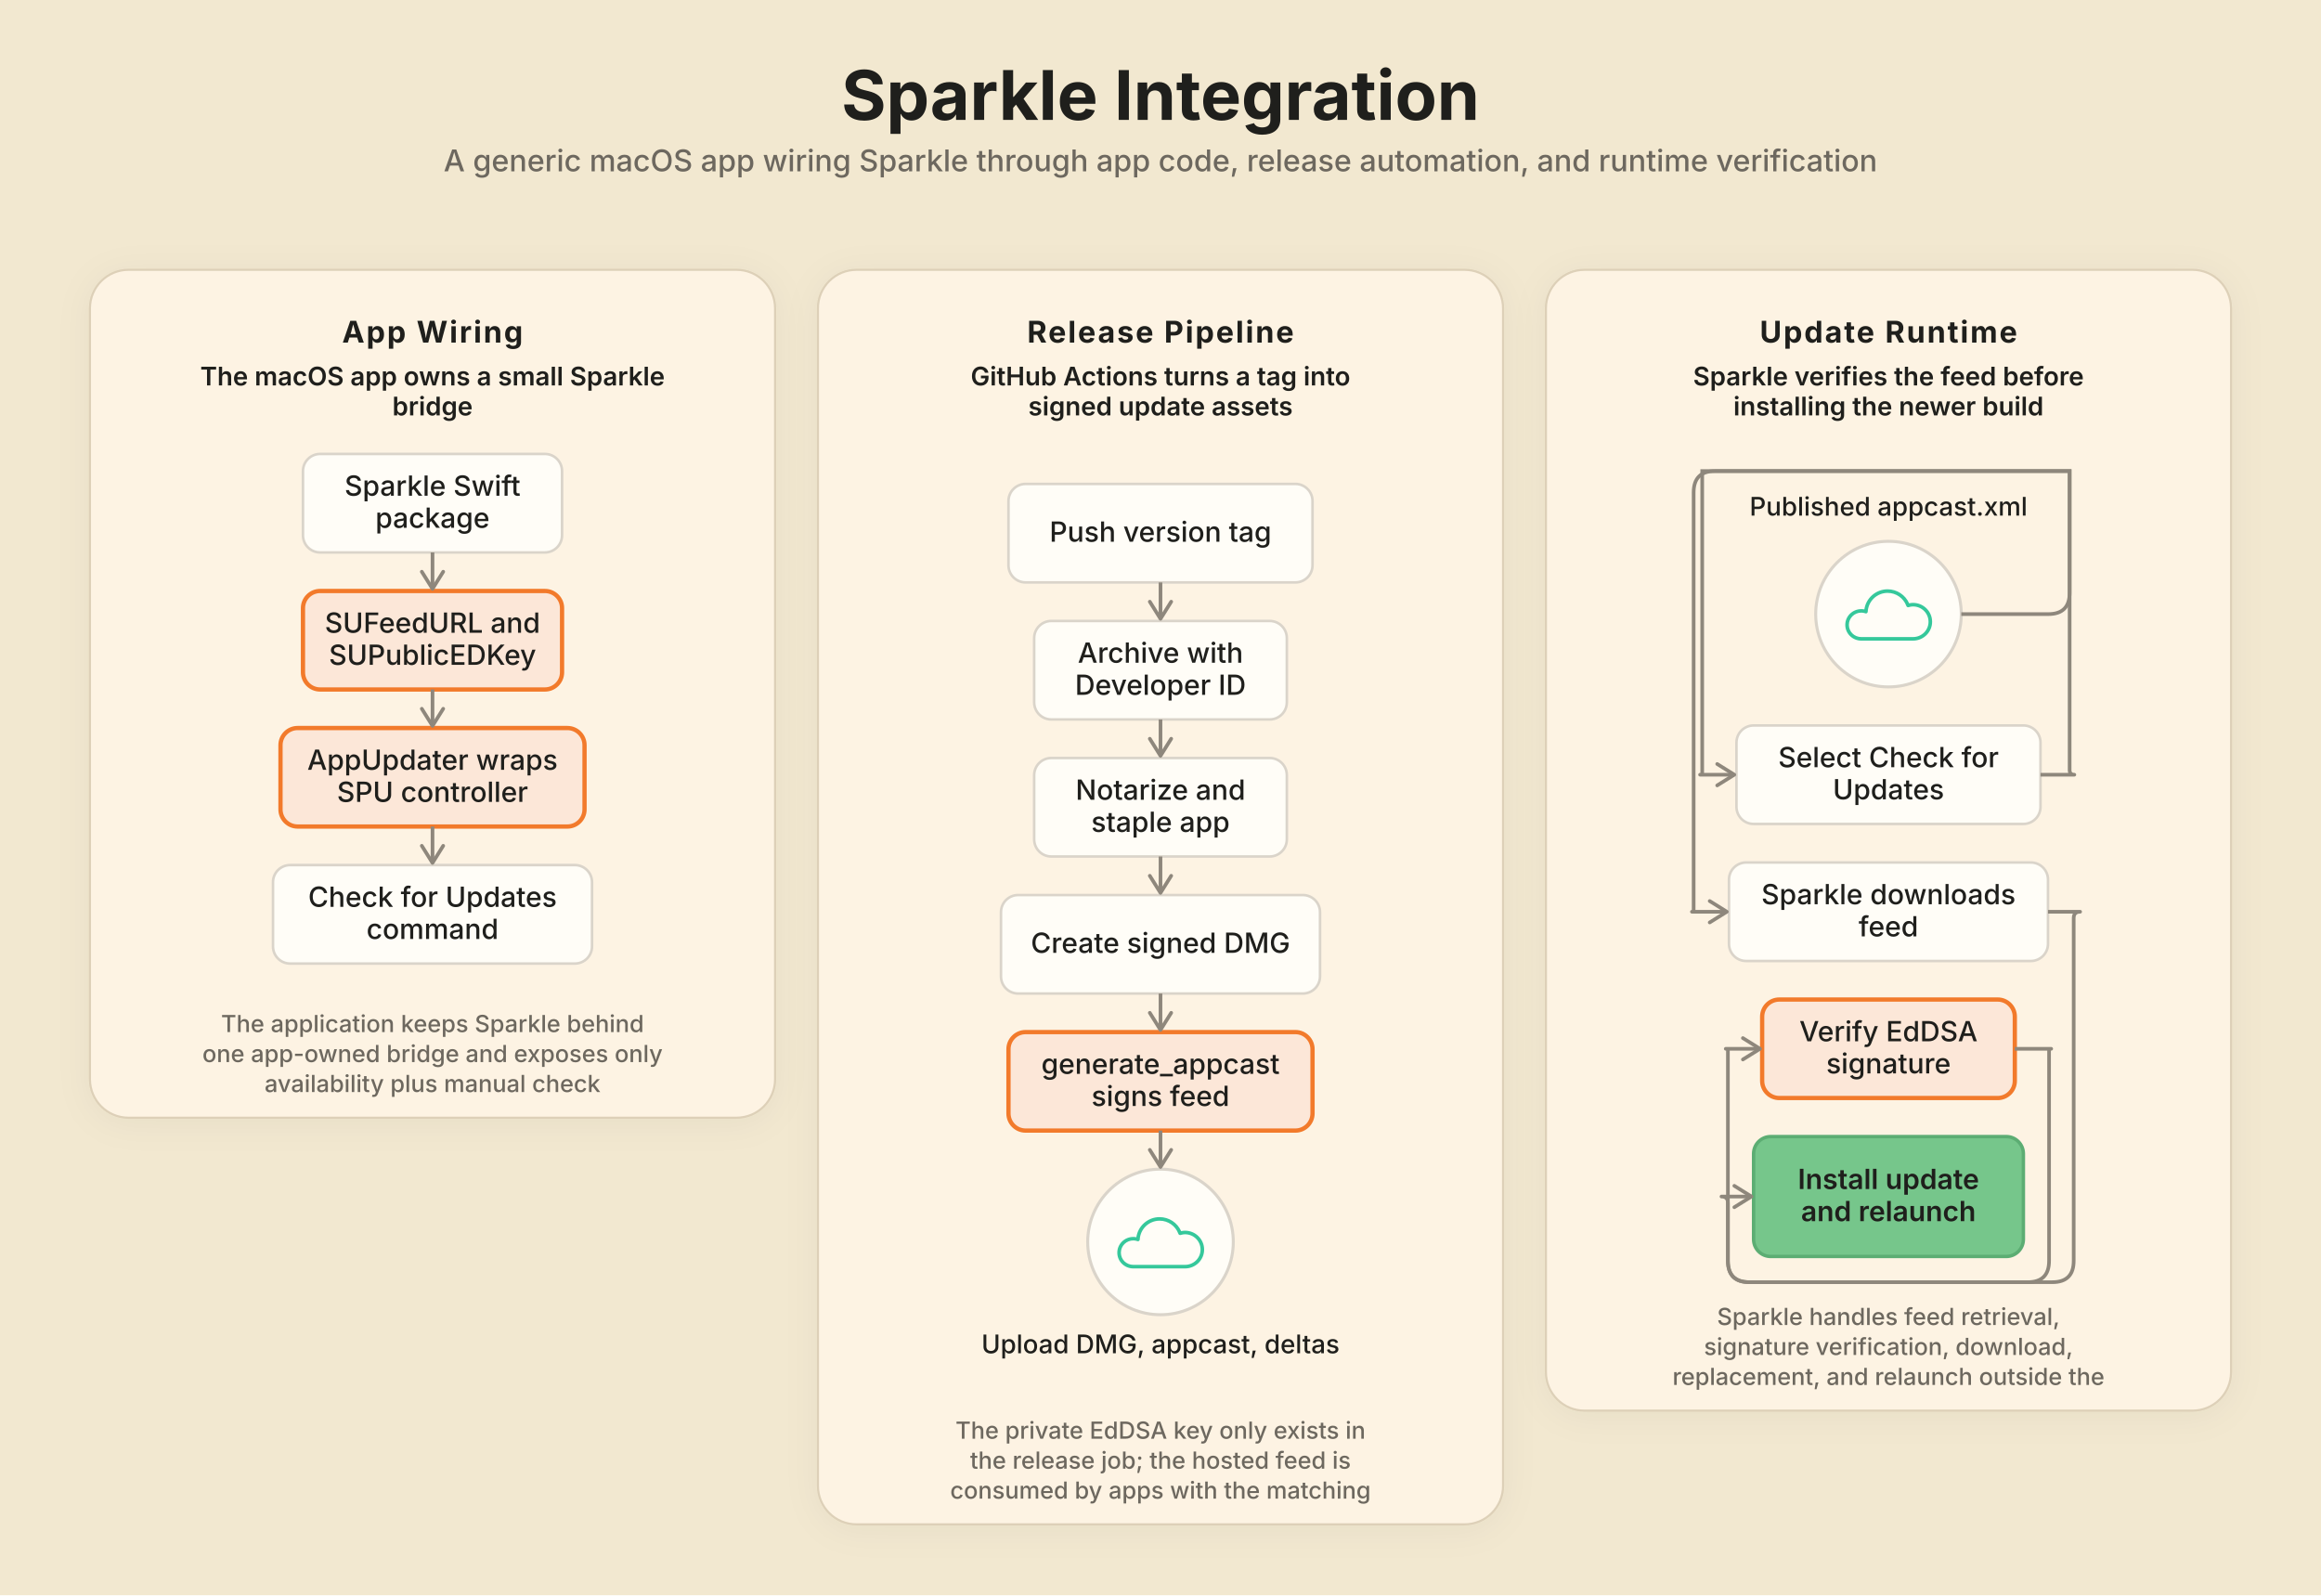
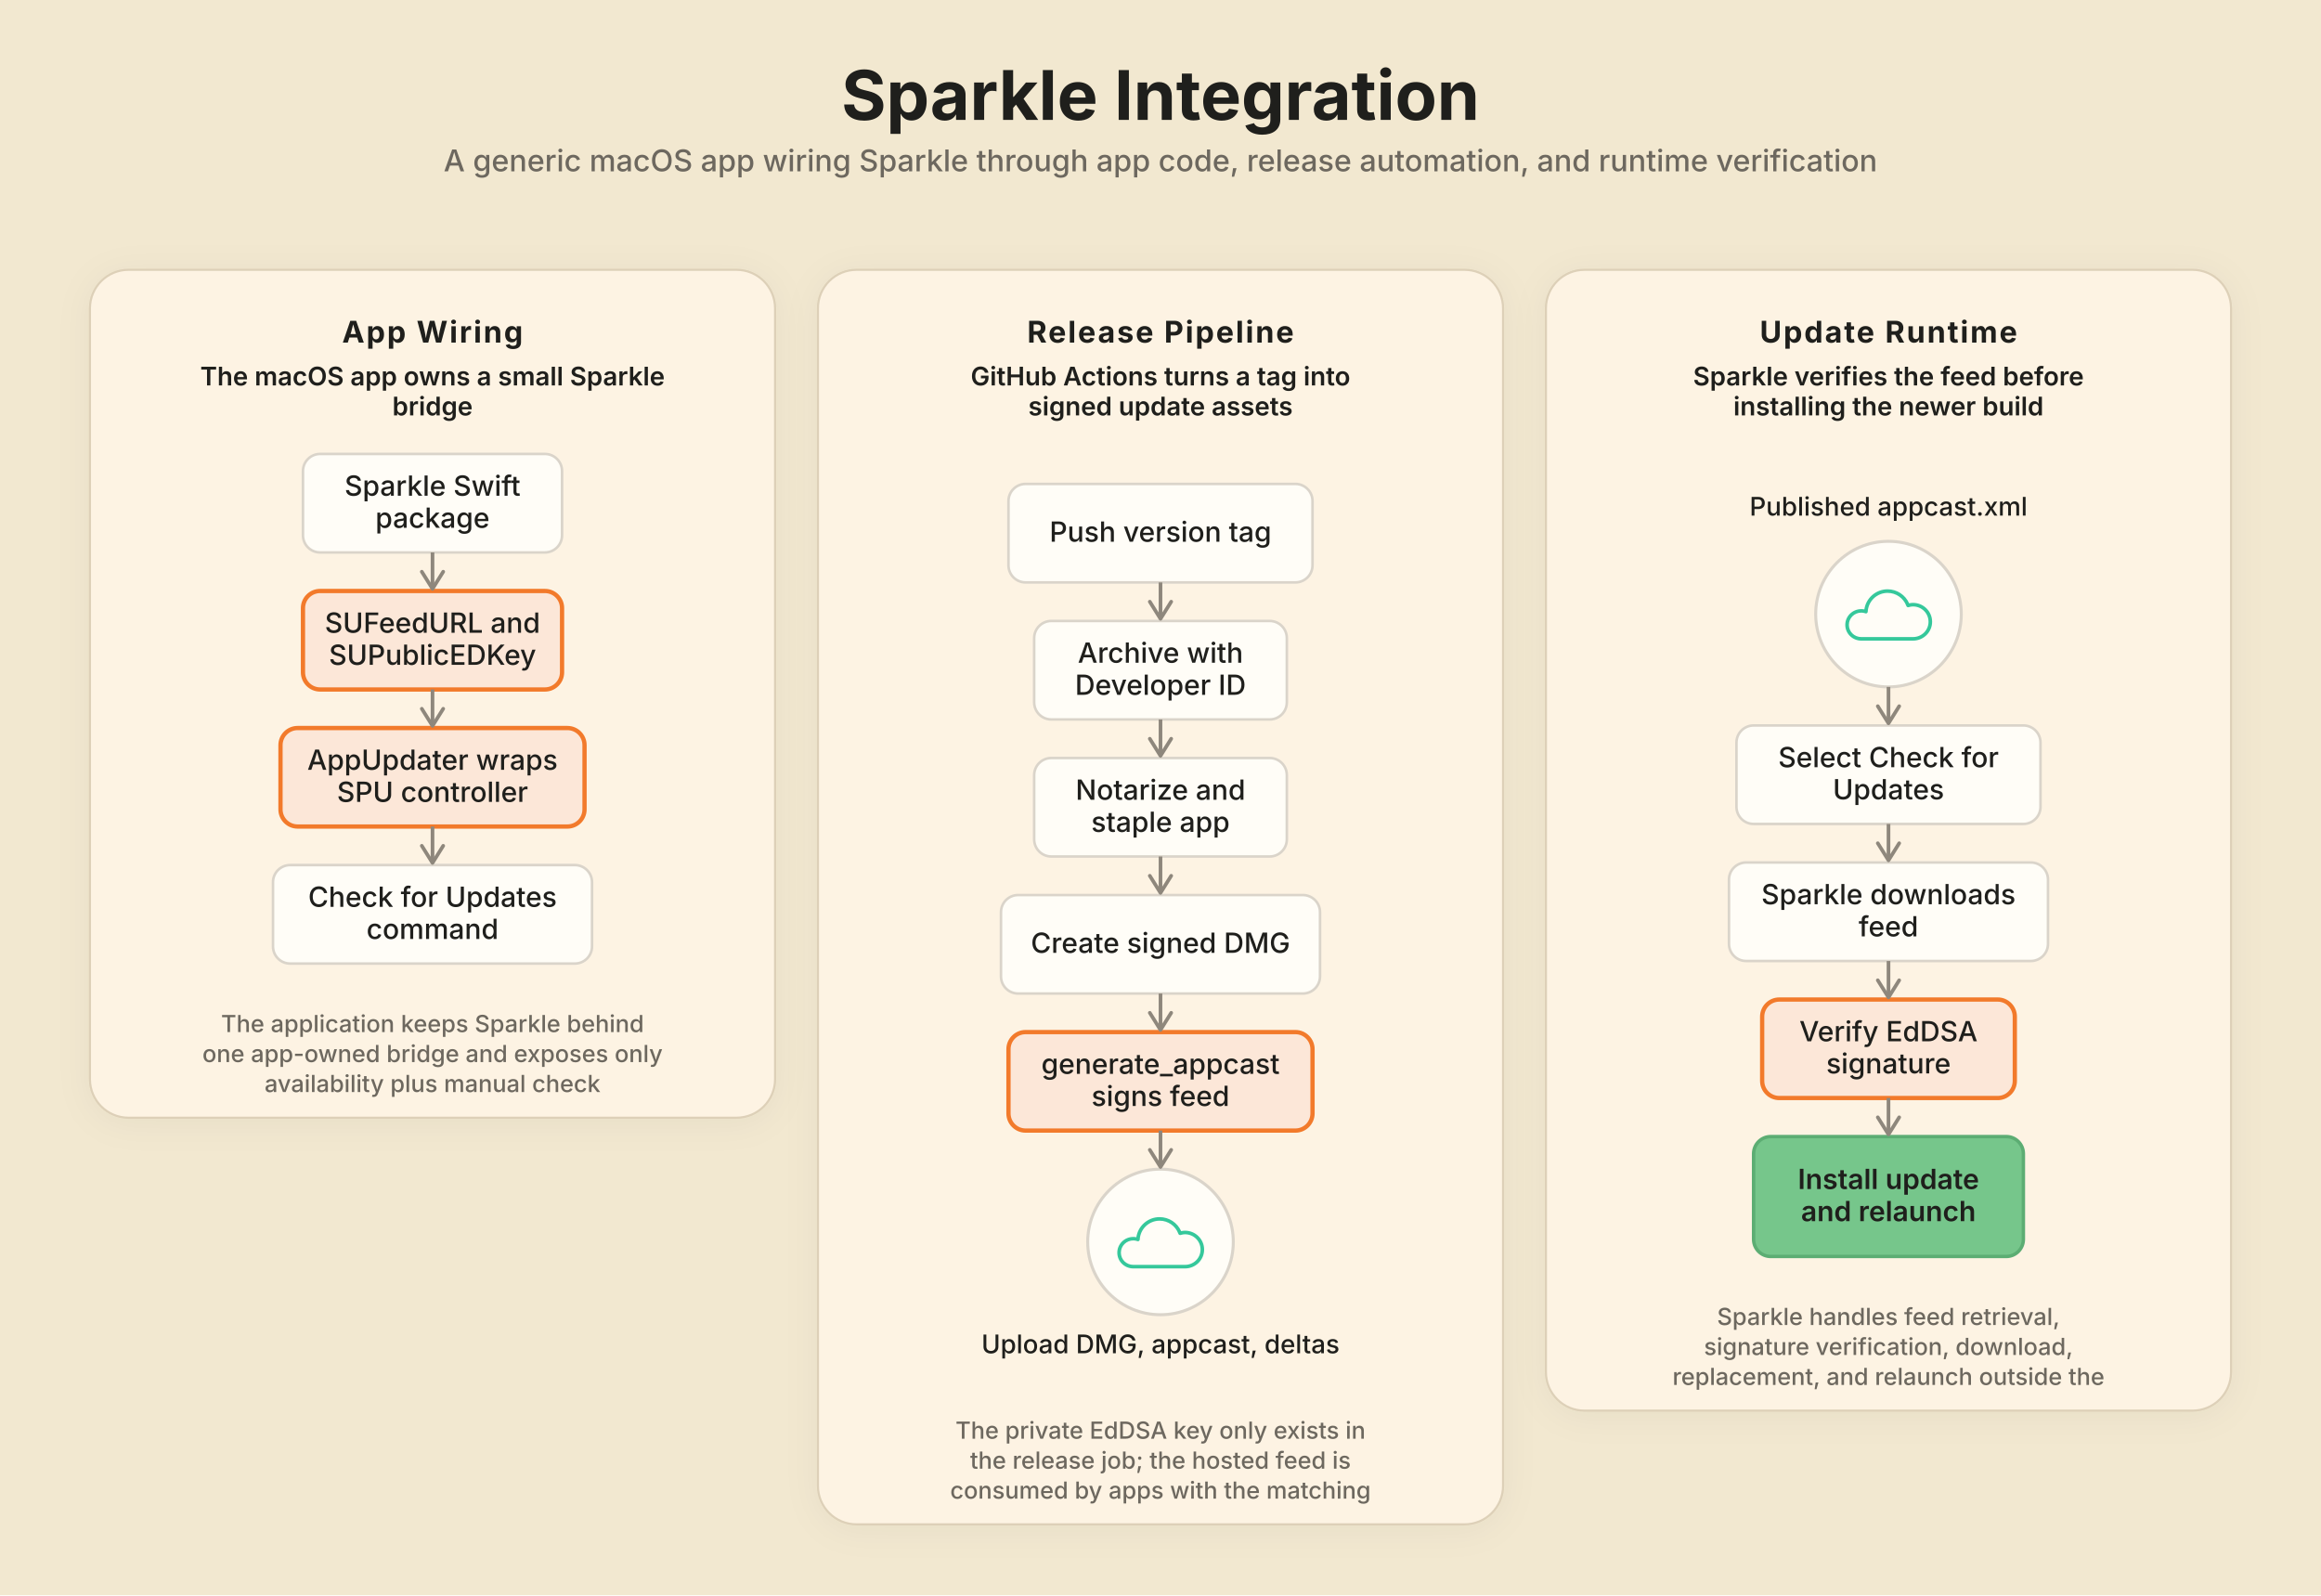
<svg xmlns="http://www.w3.org/2000/svg" width="1084" height="745" viewBox="0 0 1084 745" role="img" aria-label="Sparkle Integration">
  <defs>
    <filter id="panelShadow" x="-10%" y="-10%" width="120%" height="140%">
      <feDropShadow dx="0" dy="2" stdDeviation="8" flood-color="rgba(0,0,0,0.05)" />
    </filter>
    <marker id="arrow-warm-neutral" viewBox="0 0 11 12" markerWidth="11" markerHeight="12" refX="9.5" refY="6" orient="auto" markerUnits="userSpaceOnUse" overflow="visible">
      <path d="M 1.5 1.0 L 9.5 6 L 1.5 11.0" fill="none" stroke="#8E877C" stroke-width="1.7" stroke-linecap="round" stroke-linejoin="round" />
    </marker>
  </defs>
  <rect width="1084" height="745" fill="#F2E8D0" />
  <text x="542.0" y="56" text-anchor="middle" font-family="Inter, ui-sans-serif, system-ui, sans-serif" font-size="32" font-weight="700" fill="#1F1F1C">Sparkle Integration</text>
  <text x="542.0" y="80" text-anchor="middle" font-family="Inter, ui-sans-serif, system-ui, sans-serif" font-size="14" font-weight="500" fill="#6D685F">A generic macOS app wiring Sparkle through app code, release automation, and runtime verification</text>
  <rect x="42.0" y="126.0" width="320.0" height="396.0" rx="18" fill="#FDF3E3" stroke="#DDD0B8" filter="url(#panelShadow)" />
  <text x="202.0" y="160.0" text-anchor="middle" font-family="Inter, ui-sans-serif, system-ui, sans-serif" font-size="14" font-weight="700" letter-spacing="0.06em" fill="#1F1F1C">App Wiring</text>
  <text x="202.0" y="180.0" text-anchor="middle" font-family="Inter, ui-sans-serif, system-ui, sans-serif" font-size="12" font-weight="600" fill="#1F1F1C">The macOS app owns a small Sparkle</text>
  <text x="202.0" y="194.0" text-anchor="middle" font-family="Inter, ui-sans-serif, system-ui, sans-serif" font-size="12" font-weight="600" fill="#1F1F1C">bridge</text>
  <text x="202.0" y="482.0" text-anchor="middle" font-family="Inter, ui-sans-serif, system-ui, sans-serif" font-size="11" font-weight="500" fill="#6D685F">The application keeps Sparkle behind</text>
  <text x="202.0" y="496.0" text-anchor="middle" font-family="Inter, ui-sans-serif, system-ui, sans-serif" font-size="11" font-weight="500" fill="#6D685F">one app-owned bridge and exposes only</text>
  <text x="202.0" y="510.0" text-anchor="middle" font-family="Inter, ui-sans-serif, system-ui, sans-serif" font-size="11" font-weight="500" fill="#6D685F">availability plus manual check</text>
  <rect x="382.0" y="126.0" width="320.0" height="585.9" rx="18" fill="#FDF3E3" stroke="#DDD0B8" filter="url(#panelShadow)" />
  <text x="542.0" y="160.0" text-anchor="middle" font-family="Inter, ui-sans-serif, system-ui, sans-serif" font-size="14" font-weight="700" letter-spacing="0.06em" fill="#1F1F1C">Release Pipeline</text>
  <text x="542.0" y="180.0" text-anchor="middle" font-family="Inter, ui-sans-serif, system-ui, sans-serif" font-size="12" font-weight="600" fill="#1F1F1C">GitHub Actions turns a tag into</text>
  <text x="542.0" y="194.0" text-anchor="middle" font-family="Inter, ui-sans-serif, system-ui, sans-serif" font-size="12" font-weight="600" fill="#1F1F1C">signed update assets</text>
  <text x="542.0" y="671.9" text-anchor="middle" font-family="Inter, ui-sans-serif, system-ui, sans-serif" font-size="11" font-weight="500" fill="#6D685F">The private EdDSA key only exists in</text>
  <text x="542.0" y="685.9" text-anchor="middle" font-family="Inter, ui-sans-serif, system-ui, sans-serif" font-size="11" font-weight="500" fill="#6D685F">the release job; the hosted feed is</text>
  <text x="542.0" y="699.9" text-anchor="middle" font-family="Inter, ui-sans-serif, system-ui, sans-serif" font-size="11" font-weight="500" fill="#6D685F">consumed by apps with the matching</text>
  <rect x="722.0" y="126.0" width="320.0" height="532.8" rx="18" fill="#FDF3E3" stroke="#DDD0B8" filter="url(#panelShadow)" />
  <text x="882.0" y="160.0" text-anchor="middle" font-family="Inter, ui-sans-serif, system-ui, sans-serif" font-size="14" font-weight="700" letter-spacing="0.06em" fill="#1F1F1C">Update Runtime</text>
  <text x="882.0" y="180.0" text-anchor="middle" font-family="Inter, ui-sans-serif, system-ui, sans-serif" font-size="12" font-weight="600" fill="#1F1F1C">Sparkle verifies the feed before</text>
  <text x="882.0" y="194.0" text-anchor="middle" font-family="Inter, ui-sans-serif, system-ui, sans-serif" font-size="12" font-weight="600" fill="#1F1F1C">installing the newer build</text>
  <text x="882.0" y="618.8" text-anchor="middle" font-family="Inter, ui-sans-serif, system-ui, sans-serif" font-size="11" font-weight="500" fill="#6D685F">Sparkle handles feed retrieval,</text>
  <text x="882.0" y="632.8" text-anchor="middle" font-family="Inter, ui-sans-serif, system-ui, sans-serif" font-size="11" font-weight="500" fill="#6D685F">signature verification, download,</text>
  <text x="882.0" y="646.8" text-anchor="middle" font-family="Inter, ui-sans-serif, system-ui, sans-serif" font-size="11" font-weight="500" fill="#6D685F">replacement, and relaunch outside the</text>
  <rect x="141.5" y="212.0" width="121.0" height="46.0" rx="8" fill="#FFFDF7" stroke="#DAD4CA" stroke-width="1.2" />
  <text x="202.0" y="231.5" text-anchor="middle" font-family="Inter, ui-sans-serif, system-ui, sans-serif" font-size="13" font-weight="500" fill="#1F1F1C">Sparkle Swift</text>
  <text x="202.0" y="246.5" text-anchor="middle" font-family="Inter, ui-sans-serif, system-ui, sans-serif" font-size="13" font-weight="500" fill="#1F1F1C">package</text>
  <rect x="471.0" y="226.0" width="142.0" height="46.0" rx="8" fill="#FFFDF7" stroke="#DAD4CA" stroke-width="1.2" />
  <text x="542.0" y="253.0" text-anchor="middle" font-family="Inter, ui-sans-serif, system-ui, sans-serif" font-size="13" font-weight="500" fill="#1F1F1C">Push version tag</text>
  <circle cx="882.0" cy="286.8" r="34.0" fill="#FFFDF7" stroke="#DAD4CA" stroke-width="1.4" />
  <path d="M77.258,37.494c-1.375,0-2.764,0.164-4.276,0.511c-4.115-9.401-13.534-15.606-23.957-15.606 c-13.11,0-24.034,9.643-25.863,22.363c-1.114-0.215-2.249-0.323-3.395-0.323c-9.824,0-17.816,7.759-17.816,17.529 C1.95,71.74,9.942,79.5,19.767,79.5h57.491c11.726,0,21.266-9.308,21.266-20.981C98.523,46.82,88.983,37.494,77.258,37.494z M77.258,75.5H19.767c-7.618,0-13.816-5.966-13.816-13.532c0-7.565,6.198-13.625,13.816-13.625c1.401,0,2.782,0.255,4.093,0.663 l0.458,0.169c0.591,0.186,1.234,0.102,1.745-0.25c0.51-0.354,0.826-0.918,0.857-1.537c0.595-11.772,10.304-20.992,22.104-20.992 c9.319,0,17.689,5.851,20.828,14.557c0.063,0.175,0.15,0.34,0.26,0.491l0.078,0.109c0.497,0.691,1.378,0.992,2.195,0.748 c1.863-0.558,3.365-0.806,4.872-0.806c9.521,0,17.266,7.532,17.266,17.024C94.523,67.987,86.778,75.5,77.258,75.5z" fill="#35C89B" transform="translate(861.0 265.8) scale(0.420)" />
  <text x="882.0" y="240.8" text-anchor="middle" font-family="Inter, ui-sans-serif, system-ui, sans-serif" font-size="12" font-weight="500" fill="#1F1F1C">Published appcast.xml</text>
  <rect x="141.5" y="276.0" width="121.0" height="46.0" rx="8" fill="#FCE7D8" stroke="#F27A2B" stroke-width="2" />
  <text x="202.0" y="295.5" text-anchor="middle" font-family="Inter, ui-sans-serif, system-ui, sans-serif" font-size="13" font-weight="500" fill="#1F1F1C">SUFeedURL and</text>
  <text x="202.0" y="310.5" text-anchor="middle" font-family="Inter, ui-sans-serif, system-ui, sans-serif" font-size="13" font-weight="500" fill="#1F1F1C">SUPublicEDKey</text>
  <rect x="483.0" y="290.0" width="118.0" height="46.0" rx="8" fill="#FFFDF7" stroke="#DAD4CA" stroke-width="1.2" />
  <text x="542.0" y="309.5" text-anchor="middle" font-family="Inter, ui-sans-serif, system-ui, sans-serif" font-size="13" font-weight="500" fill="#1F1F1C">Archive with</text>
  <text x="542.0" y="324.5" text-anchor="middle" font-family="Inter, ui-sans-serif, system-ui, sans-serif" font-size="13" font-weight="500" fill="#1F1F1C">Developer ID</text>
  <rect x="811.0" y="338.8" width="142.0" height="46.0" rx="8" fill="#FFFDF7" stroke="#DAD4CA" stroke-width="1.2" />
  <text x="882.0" y="358.3" text-anchor="middle" font-family="Inter, ui-sans-serif, system-ui, sans-serif" font-size="13" font-weight="500" fill="#1F1F1C">Select Check for</text>
  <text x="882.0" y="373.3" text-anchor="middle" font-family="Inter, ui-sans-serif, system-ui, sans-serif" font-size="13" font-weight="500" fill="#1F1F1C">Updates</text>
  <rect x="131.0" y="340.0" width="142.0" height="46.0" rx="8" fill="#FCE7D8" stroke="#F27A2B" stroke-width="2" />
  <text x="202.0" y="359.5" text-anchor="middle" font-family="Inter, ui-sans-serif, system-ui, sans-serif" font-size="13" font-weight="500" fill="#1F1F1C">AppUpdater wraps</text>
  <text x="202.0" y="374.5" text-anchor="middle" font-family="Inter, ui-sans-serif, system-ui, sans-serif" font-size="13" font-weight="500" fill="#1F1F1C">SPU controller</text>
  <rect x="483.0" y="354.0" width="118.0" height="46.0" rx="8" fill="#FFFDF7" stroke="#DAD4CA" stroke-width="1.2" />
  <text x="542.0" y="373.5" text-anchor="middle" font-family="Inter, ui-sans-serif, system-ui, sans-serif" font-size="13" font-weight="500" fill="#1F1F1C">Notarize and</text>
  <text x="542.0" y="388.5" text-anchor="middle" font-family="Inter, ui-sans-serif, system-ui, sans-serif" font-size="13" font-weight="500" fill="#1F1F1C">staple app</text>
  <rect x="807.5" y="402.8" width="149.0" height="46.0" rx="8" fill="#FFFDF7" stroke="#DAD4CA" stroke-width="1.2" />
  <text x="882.0" y="422.3" text-anchor="middle" font-family="Inter, ui-sans-serif, system-ui, sans-serif" font-size="13" font-weight="500" fill="#1F1F1C">Sparkle downloads</text>
  <text x="882.0" y="437.3" text-anchor="middle" font-family="Inter, ui-sans-serif, system-ui, sans-serif" font-size="13" font-weight="500" fill="#1F1F1C">feed</text>
  <rect x="127.5" y="404.0" width="149.0" height="46.0" rx="8" fill="#FFFDF7" stroke="#DAD4CA" stroke-width="1.2" />
  <text x="202.0" y="423.5" text-anchor="middle" font-family="Inter, ui-sans-serif, system-ui, sans-serif" font-size="13" font-weight="500" fill="#1F1F1C">Check for Updates</text>
  <text x="202.0" y="438.5" text-anchor="middle" font-family="Inter, ui-sans-serif, system-ui, sans-serif" font-size="13" font-weight="500" fill="#1F1F1C">command</text>
  <rect x="467.5" y="418.0" width="149.0" height="46.0" rx="8" fill="#FFFDF7" stroke="#DAD4CA" stroke-width="1.2" />
  <text x="542.0" y="445.0" text-anchor="middle" font-family="Inter, ui-sans-serif, system-ui, sans-serif" font-size="13" font-weight="500" fill="#1F1F1C">Create signed DMG</text>
  <rect x="823.0" y="466.8" width="118.0" height="46.0" rx="8" fill="#FCE7D8" stroke="#F27A2B" stroke-width="2" />
  <text x="882.0" y="486.3" text-anchor="middle" font-family="Inter, ui-sans-serif, system-ui, sans-serif" font-size="13" font-weight="500" fill="#1F1F1C">Verify EdDSA</text>
  <text x="882.0" y="501.3" text-anchor="middle" font-family="Inter, ui-sans-serif, system-ui, sans-serif" font-size="13" font-weight="500" fill="#1F1F1C">signature</text>
  <rect x="471.0" y="482.0" width="142.0" height="46.0" rx="8" fill="#FCE7D8" stroke="#F27A2B" stroke-width="2" />
  <text x="542.0" y="501.5" text-anchor="middle" font-family="Inter, ui-sans-serif, system-ui, sans-serif" font-size="13" font-weight="500" fill="#1F1F1C">generate_appcast</text>
  <text x="542.0" y="516.5" text-anchor="middle" font-family="Inter, ui-sans-serif, system-ui, sans-serif" font-size="13" font-weight="500" fill="#1F1F1C">signs feed</text>
  <rect x="819.0" y="530.8" width="126.0" height="56.0" rx="8" fill="#76C68B" stroke="#5CAD73" stroke-width="1.6" />
  <text x="882.0" y="555.3" text-anchor="middle" font-family="Inter, ui-sans-serif, system-ui, sans-serif" font-size="13" font-weight="600" fill="#1F1F1C">Install update</text>
  <text x="882.0" y="570.3" text-anchor="middle" font-family="Inter, ui-sans-serif, system-ui, sans-serif" font-size="13" font-weight="600" fill="#1F1F1C">and relaunch</text>
  <circle cx="542.0" cy="580.0" r="34.0" fill="#FFFDF7" stroke="#DAD4CA" stroke-width="1.4" />
  <path d="M77.258,37.494c-1.375,0-2.764,0.164-4.276,0.511c-4.115-9.401-13.534-15.606-23.957-15.606 c-13.11,0-24.034,9.643-25.863,22.363c-1.114-0.215-2.249-0.323-3.395-0.323c-9.824,0-17.816,7.759-17.816,17.529 C1.95,71.74,9.942,79.5,19.767,79.5h57.491c11.726,0,21.266-9.308,21.266-20.981C98.523,46.82,88.983,37.494,77.258,37.494z M77.258,75.5H19.767c-7.618,0-13.816-5.966-13.816-13.532c0-7.565,6.198-13.625,13.816-13.625c1.401,0,2.782,0.255,4.093,0.663 l0.458,0.169c0.591,0.186,1.234,0.102,1.745-0.25c0.51-0.354,0.826-0.918,0.857-1.537c0.595-11.772,10.304-20.992,22.104-20.992 c9.319,0,17.689,5.851,20.828,14.557c0.063,0.175,0.15,0.34,0.26,0.491l0.078,0.109c0.497,0.691,1.378,0.992,2.195,0.748 c1.863-0.558,3.365-0.806,4.872-0.806c9.521,0,17.266,7.532,17.266,17.024C94.523,67.987,86.778,75.5,77.258,75.5z" fill="#35C89B" transform="translate(521.0 559.0) scale(0.420)" />
  <text x="542.0" y="632.0" text-anchor="middle" font-family="Inter, ui-sans-serif, system-ui, sans-serif" font-size="12" font-weight="500" fill="#1F1F1C">Upload DMG, appcast, deltas</text>
  <path d="M 202.0 258.0 L 202.0 275.0" fill="none" stroke="#8E877C" stroke-width="1.7" marker-end="url(#arrow-warm-neutral)" />
  <path d="M 202.0 322.0 L 202.0 339.0" fill="none" stroke="#8E877C" stroke-width="1.7" marker-end="url(#arrow-warm-neutral)" />
  <path d="M 202.0 386.0 L 202.0 403.0" fill="none" stroke="#8E877C" stroke-width="1.7" marker-end="url(#arrow-warm-neutral)" />
  <path d="M 542.0 272.0 L 542.0 289.0" fill="none" stroke="#8E877C" stroke-width="1.7" marker-end="url(#arrow-warm-neutral)" />
  <path d="M 542.0 336.0 L 542.0 353.0" fill="none" stroke="#8E877C" stroke-width="1.7" marker-end="url(#arrow-warm-neutral)" />
  <path d="M 542.0 400.0 L 542.0 417.0" fill="none" stroke="#8E877C" stroke-width="1.7" marker-end="url(#arrow-warm-neutral)" />
  <path d="M 542.0 464.0 L 542.0 481.0" fill="none" stroke="#8E877C" stroke-width="1.7" marker-end="url(#arrow-warm-neutral)" />
  <path d="M 542.0 528.0 L 542.0 545.0" fill="none" stroke="#8E877C" stroke-width="1.7" marker-end="url(#arrow-warm-neutral)" />
-   <path d="M 916.0 286.8 L 956.6 286.8 Q 966.6 286.8 966.6 276.8 L 966.6 220.0 Q 966.6 220.0 966.6 220.0 L 795.0 220.0 Q 795.0 220.0 795.0 220.0 L 795.0 360.8 Q 795.0 361.8 794.0 361.8 L 794.0 361.8 Q 793.0 361.8 794.0 361.8 L 810.0 361.8" fill="none" stroke="#8E877C" stroke-width="1.7" marker-end="url(#arrow-warm-neutral)" />
-   <path d="M 953.0 361.8 L 968.8 361.8 Q 971.0 361.8 968.8 361.8 L 968.8 361.8 Q 966.6 361.8 966.6 359.6 L 966.6 220.0 Q 966.6 220.0 966.6 220.0 L 801.0 220.0 Q 791.0 220.0 791.0 230.0 L 791.0 425.1 Q 791.0 425.8 790.2 425.8 L 790.2 425.8 Q 789.5 425.8 790.2 425.8 L 806.5 425.8" fill="none" stroke="#8E877C" stroke-width="1.7" marker-end="url(#arrow-warm-neutral)" />
-   <path d="M 956.5 425.8 L 971.5 425.8 Q 974.5 425.8 971.5 425.8 L 971.5 425.8 Q 968.5 425.8 968.5 428.8 L 968.5 588.8 Q 968.5 598.8 958.5 598.8 L 817.0 598.8 Q 807.0 598.8 807.0 588.8 L 807.0 490.8 Q 807.0 489.8 806.0 489.8 L 806.0 489.8 Q 805.0 489.8 806.0 489.8 L 822.0 489.8" fill="none" stroke="#8E877C" stroke-width="1.7" marker-end="url(#arrow-warm-neutral)" />
-   <path d="M 941.0 489.8 L 958.0 489.8 Q 959.0 489.8 958.0 489.8 L 958.0 489.8 Q 957.0 489.8 957.0 490.8 L 957.0 588.8 Q 957.0 598.8 947.0 598.8 L 817.0 598.8 Q 807.0 598.8 807.0 588.8 L 807.0 561.8 Q 807.0 558.8 804.0 558.8 L 804.0 558.8 Q 801.0 558.8 804.0 558.8 L 818.0 558.8" fill="none" stroke="#8E877C" stroke-width="1.7" marker-end="url(#arrow-warm-neutral)" />
+   <path d="M 882.0 320.8 L 882.0 337.8" fill="none" stroke="#8E877C" stroke-width="1.7" marker-end="url(#arrow-warm-neutral)" />
+   <path d="M 882.0 384.8 L 882.0 401.8" fill="none" stroke="#8E877C" stroke-width="1.7" marker-end="url(#arrow-warm-neutral)" />
+   <path d="M 882.0 448.8 L 882.0 465.8" fill="none" stroke="#8E877C" stroke-width="1.7" marker-end="url(#arrow-warm-neutral)" />
+   <path d="M 882.0 512.8 L 882.0 529.8" fill="none" stroke="#8E877C" stroke-width="1.7" marker-end="url(#arrow-warm-neutral)" />
</svg>
